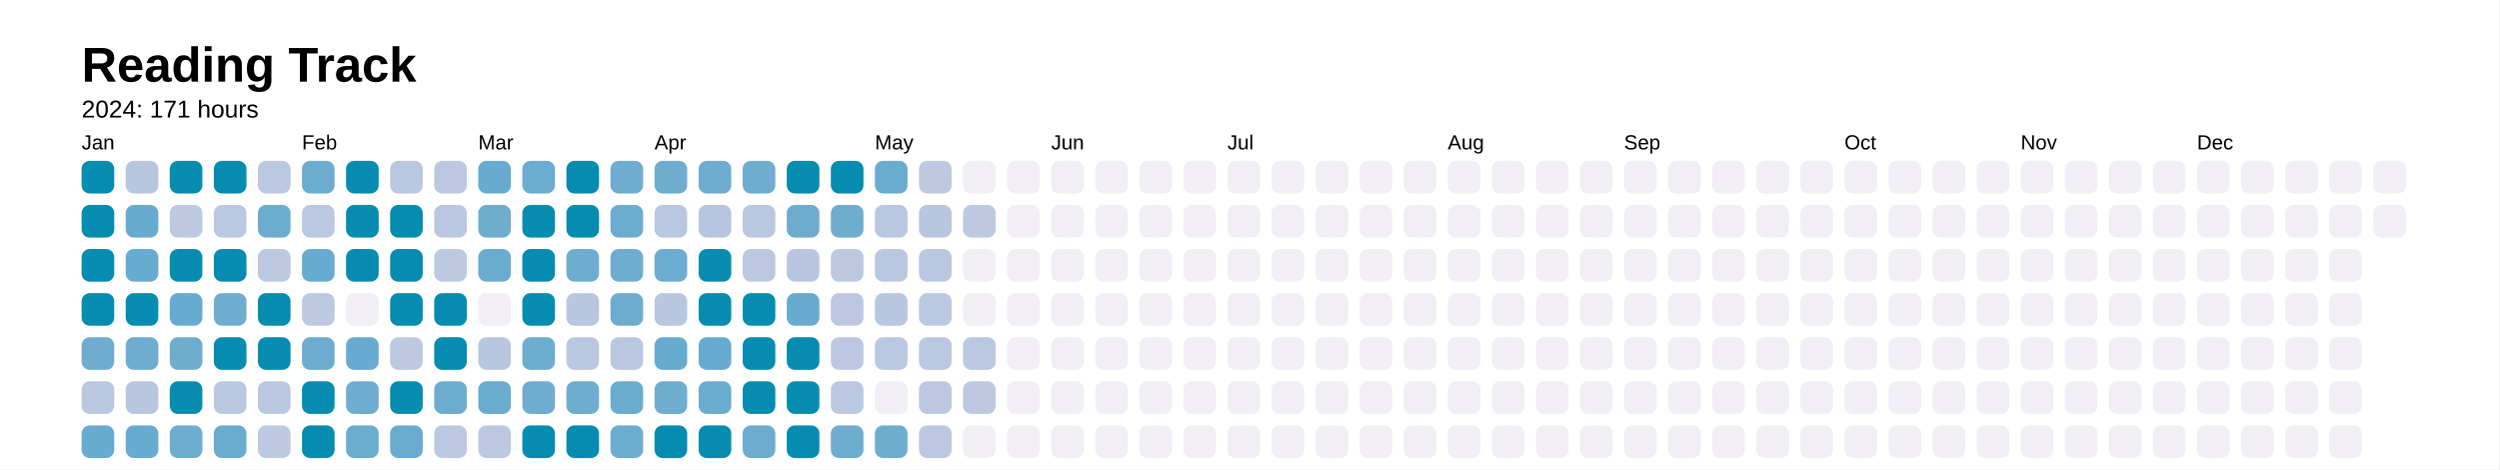
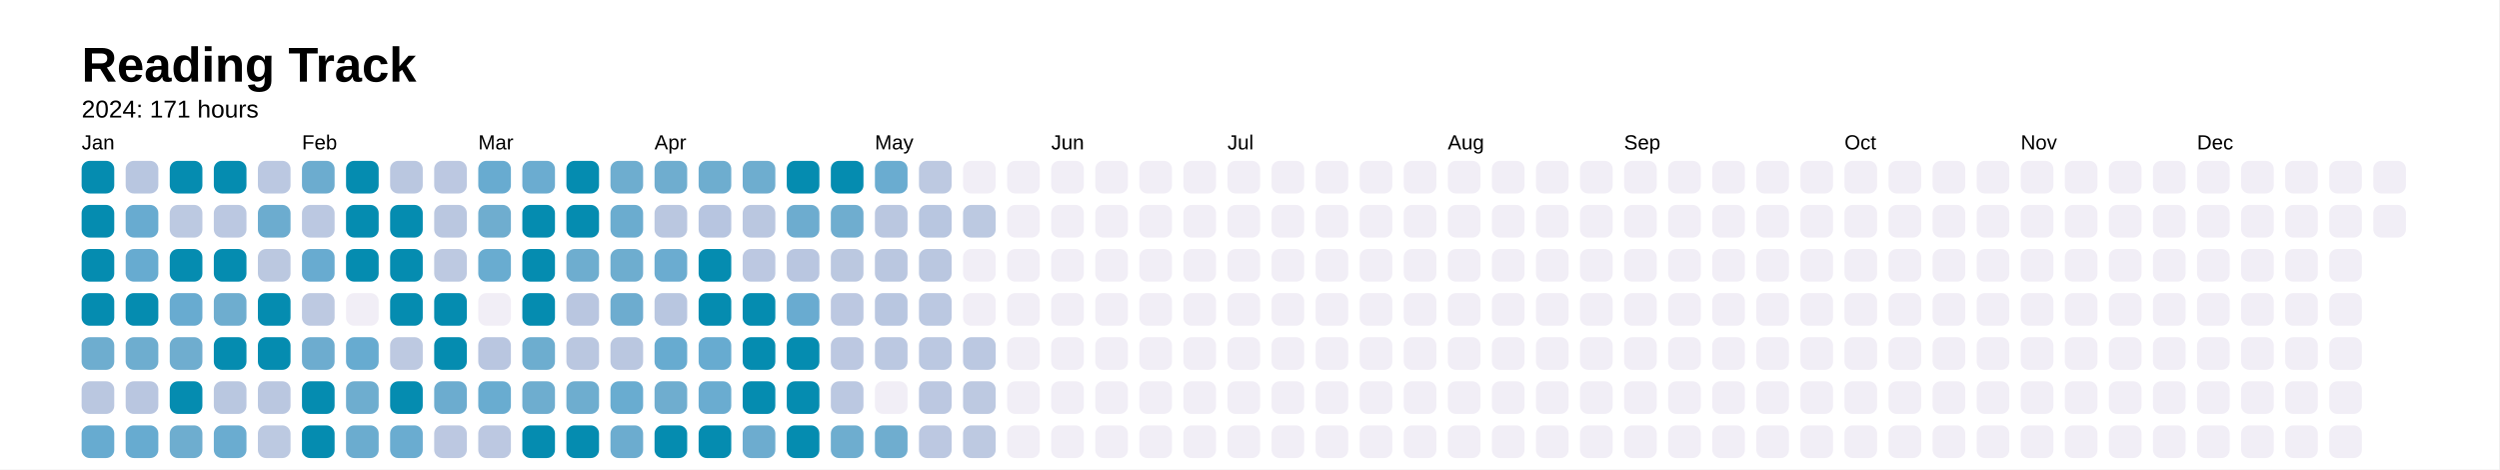
<svg xmlns="http://www.w3.org/2000/svg" baseProfile="full" height="57.5mm" version="1.1" viewBox="0,0,306.2,57.5" width="306.2mm">
  <defs />
  <rect fill="#FFFFFF" height="57.5" width="306.2" x="0" y="0" />
  <text fill="#000000" style="font-size:6px; font-family:Arial; font-weight:bold;" x="10" y="10">Reading Track</text>
  <text fill="#000000" style="font-size:3px; font-family:Arial;" x="10" y="14.4">2024: 171 hours</text>
  <text fill="#000000" style="font-size:2.5px; font-family:Arial" x="10" y="18.3">Jan</text>
  <rect fill="#058cb0" height="4" rx="1" ry="1" width="4" x="10" y="19.7" />
  <rect fill="#058cb0" height="4" rx="1" ry="1" width="4" x="10" y="25.1" />
  <rect fill="#058cb0" height="4" rx="1" ry="1" width="4" x="10" y="30.5" />
  <rect fill="#058cb0" height="4" rx="1" ry="1" width="4" x="10" y="35.9" />
  <rect fill="#6eadcf" height="4" rx="1" ry="1" width="4" x="10" y="41.3" />
  <rect fill="#bac7e0" height="4" rx="1" ry="1" width="4" x="10" y="46.7" />
  <rect fill="#67abd0" height="4" rx="1" ry="1" width="4" x="10" y="52.1" />
  <rect fill="#b8c6e0" height="4" rx="1" ry="1" width="4" x="15.4" y="19.7" />
  <rect fill="#68abd0" height="4" rx="1" ry="1" width="4" x="15.4" y="25.1" />
  <rect fill="#67abd0" height="4" rx="1" ry="1" width="4" x="15.4" y="30.5" />
  <rect fill="#058cb0" height="4" rx="1" ry="1" width="4" x="15.4" y="35.9" />
  <rect fill="#6eadcf" height="4" rx="1" ry="1" width="4" x="15.4" y="41.3" />
  <rect fill="#b9c6e0" height="4" rx="1" ry="1" width="4" x="15.4" y="46.7" />
  <rect fill="#67abd0" height="4" rx="1" ry="1" width="4" x="15.4" y="52.1" />
  <rect fill="#058cb0" height="4" rx="1" ry="1" width="4" x="20.8" y="19.7" />
  <rect fill="#bcc9e1" height="4" rx="1" ry="1" width="4" x="20.8" y="25.1" />
  <rect fill="#058cb0" height="4" rx="1" ry="1" width="4" x="20.8" y="30.5" />
  <rect fill="#68abd0" height="4" rx="1" ry="1" width="4" x="20.8" y="35.9" />
  <rect fill="#6fadcf" height="4" rx="1" ry="1" width="4" x="20.8" y="41.3" />
  <rect fill="#058cb0" height="4" rx="1" ry="1" width="4" x="20.8" y="46.7" />
  <rect fill="#6eadcf" height="4" rx="1" ry="1" width="4" x="20.8" y="52.1" />
  <rect fill="#058cb0" height="4" rx="1" ry="1" width="4" x="26.2" y="19.7" />
  <rect fill="#bbc8e1" height="4" rx="1" ry="1" width="4" x="26.2" y="25.1" />
  <rect fill="#058cb0" height="4" rx="1" ry="1" width="4" x="26.2" y="30.5" />
  <rect fill="#6eadcf" height="4" rx="1" ry="1" width="4" x="26.2" y="35.9" />
  <rect fill="#058cb0" height="4" rx="1" ry="1" width="4" x="26.2" y="41.3" />
  <rect fill="#b9c7e0" height="4" rx="1" ry="1" width="4" x="26.2" y="46.7" />
  <rect fill="#6aacd0" height="4" rx="1" ry="1" width="4" x="26.2" y="52.1" />
  <rect fill="#bbc8e1" height="4" rx="1" ry="1" width="4" x="31.6" y="19.7" />
  <rect fill="#6caccf" height="4" rx="1" ry="1" width="4" x="31.6" y="25.1" />
  <rect fill="#bbc8e0" height="4" rx="1" ry="1" width="4" x="31.6" y="30.5" />
  <rect fill="#058cb0" height="4" rx="1" ry="1" width="4" x="31.6" y="35.9" />
  <rect fill="#058cb0" height="4" rx="1" ry="1" width="4" x="31.6" y="41.3" />
  <rect fill="#bac7e0" height="4" rx="1" ry="1" width="4" x="31.6" y="46.7" />
  <rect fill="#bcc9e1" height="4" rx="1" ry="1" width="4" x="31.6" y="52.1" />
  <text fill="#000000" style="font-size:2.5px; font-family:Arial" x="37.0" y="18.3">Feb</text>
  <rect fill="#6caccf" height="4" rx="1" ry="1" width="4" x="37.0" y="19.7" />
  <rect fill="#bbc8e1" height="4" rx="1" ry="1" width="4" x="37.0" y="25.1" />
  <rect fill="#68abd0" height="4" rx="1" ry="1" width="4" x="37.0" y="30.5" />
  <rect fill="#bdc9e1" height="4" rx="1" ry="1" width="4" x="37.0" y="35.9" />
  <rect fill="#6daccf" height="4" rx="1" ry="1" width="4" x="37.0" y="41.3" />
  <rect fill="#058cb0" height="4" rx="1" ry="1" width="4" x="37.0" y="46.7" />
  <rect fill="#058cb0" height="4" rx="1" ry="1" width="4" x="37.0" y="52.1" />
  <rect fill="#058cb0" height="4" rx="1" ry="1" width="4" x="42.4" y="19.7" />
  <rect fill="#058cb0" height="4" rx="1" ry="1" width="4" x="42.4" y="25.1" />
  <rect fill="#058cb0" height="4" rx="1" ry="1" width="4" x="42.4" y="30.5" />
  <rect fill="#f1eef6" height="4" rx="1" ry="1" width="4" x="42.4" y="35.9" />
  <rect fill="#67abd0" height="4" rx="1" ry="1" width="4" x="42.4" y="41.3" />
  <rect fill="#6eadcf" height="4" rx="1" ry="1" width="4" x="42.4" y="46.7" />
  <rect fill="#6baccf" height="4" rx="1" ry="1" width="4" x="42.4" y="52.1" />
  <rect fill="#bac7e0" height="4" rx="1" ry="1" width="4" x="47.8" y="19.7" />
  <rect fill="#058cb0" height="4" rx="1" ry="1" width="4" x="47.8" y="25.1" />
  <rect fill="#058cb0" height="4" rx="1" ry="1" width="4" x="47.8" y="30.5" />
  <rect fill="#058cb0" height="4" rx="1" ry="1" width="4" x="47.8" y="35.9" />
  <rect fill="#bdc9e1" height="4" rx="1" ry="1" width="4" x="47.8" y="41.3" />
  <rect fill="#058cb0" height="4" rx="1" ry="1" width="4" x="47.8" y="46.7" />
  <rect fill="#6aacd0" height="4" rx="1" ry="1" width="4" x="47.8" y="52.1" />
  <rect fill="#bcc8e1" height="4" rx="1" ry="1" width="4" x="53.2" y="19.7" />
  <rect fill="#bac7e0" height="4" rx="1" ry="1" width="4" x="53.2" y="25.1" />
  <rect fill="#bdc9e1" height="4" rx="1" ry="1" width="4" x="53.2" y="30.5" />
  <rect fill="#058cb0" height="4" rx="1" ry="1" width="4" x="53.2" y="35.9" />
  <rect fill="#058cb0" height="4" rx="1" ry="1" width="4" x="53.2" y="41.3" />
  <rect fill="#6caccf" height="4" rx="1" ry="1" width="4" x="53.2" y="46.7" />
  <rect fill="#bcc8e1" height="4" rx="1" ry="1" width="4" x="53.2" y="52.1" />
  <text fill="#000000" style="font-size:2.5px; font-family:Arial" x="58.6" y="18.3">Mar</text>
  <rect fill="#68abd0" height="4" rx="1" ry="1" width="4" x="58.6" y="19.7" />
  <rect fill="#6fadcf" height="4" rx="1" ry="1" width="4" x="58.6" y="25.1" />
  <rect fill="#69acd0" height="4" rx="1" ry="1" width="4" x="58.6" y="30.5" />
  <rect fill="#f1eef6" height="4" rx="1" ry="1" width="4" x="58.6" y="35.9" />
  <rect fill="#b9c6e0" height="4" rx="1" ry="1" width="4" x="58.6" y="41.3" />
  <rect fill="#69acd0" height="4" rx="1" ry="1" width="4" x="58.6" y="46.7" />
  <rect fill="#bcc8e1" height="4" rx="1" ry="1" width="4" x="58.6" y="52.1" />
  <rect fill="#6bacd0" height="4" rx="1" ry="1" width="4" x="64" y="19.7" />
  <rect fill="#058cb0" height="4" rx="1" ry="1" width="4" x="64" y="25.1" />
  <rect fill="#058cb0" height="4" rx="1" ry="1" width="4" x="64" y="30.5" />
  <rect fill="#058cb0" height="4" rx="1" ry="1" width="4" x="64" y="35.9" />
  <rect fill="#6dadcf" height="4" rx="1" ry="1" width="4" x="64" y="41.3" />
  <rect fill="#6eadcf" height="4" rx="1" ry="1" width="4" x="64" y="46.7" />
  <rect fill="#058cb0" height="4" rx="1" ry="1" width="4" x="64" y="52.1" />
  <rect fill="#058cb0" height="4" rx="1" ry="1" width="4" x="69.4" y="19.7" />
  <rect fill="#058cb0" height="4" rx="1" ry="1" width="4" x="69.4" y="25.1" />
  <rect fill="#6eadcf" height="4" rx="1" ry="1" width="4" x="69.4" y="30.5" />
  <rect fill="#b9c6e0" height="4" rx="1" ry="1" width="4" x="69.4" y="35.9" />
  <rect fill="#bac7e0" height="4" rx="1" ry="1" width="4" x="69.4" y="41.3" />
  <rect fill="#6eadcf" height="4" rx="1" ry="1" width="4" x="69.4" y="46.7" />
  <rect fill="#058cb0" height="4" rx="1" ry="1" width="4" x="69.4" y="52.1" />
  <rect fill="#6eadcf" height="4" rx="1" ry="1" width="4" x="74.8" y="19.7" />
  <rect fill="#6baccf" height="4" rx="1" ry="1" width="4" x="74.8" y="25.1" />
  <rect fill="#6eadcf" height="4" rx="1" ry="1" width="4" x="74.8" y="30.5" />
  <rect fill="#6daccf" height="4" rx="1" ry="1" width="4" x="74.8" y="35.9" />
  <rect fill="#bac7e0" height="4" rx="1" ry="1" width="4" x="74.8" y="41.3" />
  <rect fill="#69acd0" height="4" rx="1" ry="1" width="4" x="74.8" y="46.7" />
  <rect fill="#6caccf" height="4" rx="1" ry="1" width="4" x="74.8" y="52.1" />
  <text fill="#000000" style="font-size:2.5px; font-family:Arial" x="80.2" y="18.3">Apr</text>
  <rect fill="#6fadcf" height="4" rx="1" ry="1" width="4" x="80.2" y="19.7" />
  <rect fill="#bac7e0" height="4" rx="1" ry="1" width="4" x="80.2" y="25.1" />
  <rect fill="#6bacd0" height="4" rx="1" ry="1" width="4" x="80.2" y="30.5" />
  <rect fill="#b8c6e0" height="4" rx="1" ry="1" width="4" x="80.2" y="35.9" />
  <rect fill="#67abd0" height="4" rx="1" ry="1" width="4" x="80.2" y="41.3" />
  <rect fill="#6fadcf" height="4" rx="1" ry="1" width="4" x="80.2" y="46.7" />
  <rect fill="#058cb0" height="4" rx="1" ry="1" width="4" x="80.2" y="52.1" />
  <rect fill="#6eadcf" height="4" rx="1" ry="1" width="4" x="85.6" y="19.7" />
  <rect fill="#b7c5e0" height="4" rx="1" ry="1" width="4" x="85.6" y="25.1" />
  <rect fill="#058cb0" height="4" rx="1" ry="1" width="4" x="85.6" y="30.5" />
  <rect fill="#058cb0" height="4" rx="1" ry="1" width="4" x="85.6" y="35.9" />
  <rect fill="#67abd0" height="4" rx="1" ry="1" width="4" x="85.6" y="41.3" />
  <rect fill="#6aacd0" height="4" rx="1" ry="1" width="4" x="85.6" y="46.7" />
  <rect fill="#058cb0" height="4" rx="1" ry="1" width="4" x="85.6" y="52.1" />
  <rect fill="#6eadcf" height="4" rx="1" ry="1" width="4" x="91" y="19.7" />
  <rect fill="#bac7e0" height="4" rx="1" ry="1" width="4" x="91" y="25.1" />
  <rect fill="#bcc8e1" height="4" rx="1" ry="1" width="4" x="91" y="30.5" />
  <rect fill="#058cb0" height="4" rx="1" ry="1" width="4" x="91" y="35.9" />
  <rect fill="#058cb0" height="4" rx="1" ry="1" width="4" x="91" y="41.3" />
  <rect fill="#058cb0" height="4" rx="1" ry="1" width="4" x="91" y="46.7" />
  <rect fill="#6daccf" height="4" rx="1" ry="1" width="4" x="91" y="52.1" />
  <rect fill="#058cb0" height="4" rx="1" ry="1" width="4" x="96.4" y="19.7" />
  <rect fill="#6daccf" height="4" rx="1" ry="1" width="4" x="96.4" y="25.1" />
  <rect fill="#b9c6e0" height="4" rx="1" ry="1" width="4" x="96.4" y="30.5" />
  <rect fill="#69abd0" height="4" rx="1" ry="1" width="4" x="96.4" y="35.9" />
  <rect fill="#058cb0" height="4" rx="1" ry="1" width="4" x="96.4" y="41.3" />
  <rect fill="#058cb0" height="4" rx="1" ry="1" width="4" x="96.4" y="46.7" />
  <rect fill="#058cb0" height="4" rx="1" ry="1" width="4" x="96.4" y="52.1" />
  <rect fill="#058cb0" height="4" rx="1" ry="1" width="4" x="101.8" y="19.7" />
  <rect fill="#6fadcf" height="4" rx="1" ry="1" width="4" x="101.8" y="25.1" />
  <rect fill="#bbc8e0" height="4" rx="1" ry="1" width="4" x="101.8" y="30.5" />
  <rect fill="#bcc8e1" height="4" rx="1" ry="1" width="4" x="101.8" y="35.9" />
  <rect fill="#bcc8e1" height="4" rx="1" ry="1" width="4" x="101.8" y="41.3" />
  <rect fill="#bbc8e1" height="4" rx="1" ry="1" width="4" x="101.8" y="46.7" />
  <rect fill="#6eadcf" height="4" rx="1" ry="1" width="4" x="101.8" y="52.1" />
  <text fill="#000000" style="font-size:2.5px; font-family:Arial" x="107.2" y="18.3">May</text>
  <rect fill="#6aacd0" height="4" rx="1" ry="1" width="4" x="107.2" y="19.7" />
  <rect fill="#bac7e0" height="4" rx="1" ry="1" width="4" x="107.2" y="25.1" />
  <rect fill="#bac7e0" height="4" rx="1" ry="1" width="4" x="107.2" y="30.5" />
  <rect fill="#b8c6e0" height="4" rx="1" ry="1" width="4" x="107.2" y="35.9" />
  <rect fill="#bbc8e1" height="4" rx="1" ry="1" width="4" x="107.2" y="41.3" />
  <rect fill="#f1eef6" height="4" rx="1" ry="1" width="4" x="107.2" y="46.7" />
  <rect fill="#6fadcf" height="4" rx="1" ry="1" width="4" x="107.2" y="52.1" />
  <rect fill="#bdc9e1" height="4" rx="1" ry="1" width="4" x="112.6" y="19.7" />
  <rect fill="#b8c6e0" height="4" rx="1" ry="1" width="4" x="112.6" y="25.1" />
  <rect fill="#bac7e0" height="4" rx="1" ry="1" width="4" x="112.6" y="30.5" />
  <rect fill="#bbc8e1" height="4" rx="1" ry="1" width="4" x="112.6" y="35.9" />
  <rect fill="#bbc8e1" height="4" rx="1" ry="1" width="4" x="112.6" y="41.3" />
  <rect fill="#bcc8e1" height="4" rx="1" ry="1" width="4" x="112.6" y="46.7" />
  <rect fill="#bcc8e1" height="4" rx="1" ry="1" width="4" x="112.6" y="52.1" />
  <rect fill="#f1eef6" height="4" rx="1" ry="1" width="4" x="118" y="19.7" />
  <rect fill="#bcc9e1" height="4" rx="1" ry="1" width="4" x="118" y="25.1" />
  <rect fill="#f1eef6" height="4" rx="1" ry="1" width="4" x="118" y="30.5" />
  <rect fill="#f1eef6" height="4" rx="1" ry="1" width="4" x="118" y="35.9" />
  <rect fill="#bbc8e1" height="4" rx="1" ry="1" width="4" x="118" y="41.3" />
  <rect fill="#bdc9e1" height="4" rx="1" ry="1" width="4" x="118" y="46.7" />
-   <rect fill="#f1eef6" height="4" rx="1" ry="1" width="4" x="118" y="52.1" />
+   <rect fill="#bdc9e1" height="4" rx="1" ry="1" width="4" x="118" y="52.1" />
  <rect fill="#f1eef6" height="4" rx="1" ry="1" width="4" x="123.4" y="19.7" />
  <rect fill="#f1eef6" height="4" rx="1" ry="1" width="4" x="123.4" y="25.1" />
  <rect fill="#f1eef6" height="4" rx="1" ry="1" width="4" x="123.4" y="30.5" />
  <rect fill="#f1eef6" height="4" rx="1" ry="1" width="4" x="123.4" y="35.9" />
  <rect fill="#f1eef6" height="4" rx="1" ry="1" width="4" x="123.4" y="41.3" />
  <rect fill="#f1eef6" height="4" rx="1" ry="1" width="4" x="123.4" y="46.7" />
  <rect fill="#f1eef6" height="4" rx="1" ry="1" width="4" x="123.4" y="52.1" />
  <text fill="#000000" style="font-size:2.5px; font-family:Arial" x="128.8" y="18.3">Jun</text>
  <rect fill="#f1eef6" height="4" rx="1" ry="1" width="4" x="128.8" y="19.7" />
  <rect fill="#f1eef6" height="4" rx="1" ry="1" width="4" x="128.8" y="25.1" />
  <rect fill="#f1eef6" height="4" rx="1" ry="1" width="4" x="128.8" y="30.5" />
  <rect fill="#f1eef6" height="4" rx="1" ry="1" width="4" x="128.8" y="35.9" />
  <rect fill="#f1eef6" height="4" rx="1" ry="1" width="4" x="128.8" y="41.3" />
  <rect fill="#f1eef6" height="4" rx="1" ry="1" width="4" x="128.8" y="46.7" />
  <rect fill="#f1eef6" height="4" rx="1" ry="1" width="4" x="128.8" y="52.1" />
  <rect fill="#f1eef6" height="4" rx="1" ry="1" width="4" x="134.2" y="19.7" />
  <rect fill="#f1eef6" height="4" rx="1" ry="1" width="4" x="134.2" y="25.1" />
  <rect fill="#f1eef6" height="4" rx="1" ry="1" width="4" x="134.2" y="30.5" />
  <rect fill="#f1eef6" height="4" rx="1" ry="1" width="4" x="134.2" y="35.9" />
  <rect fill="#f1eef6" height="4" rx="1" ry="1" width="4" x="134.2" y="41.3" />
  <rect fill="#f1eef6" height="4" rx="1" ry="1" width="4" x="134.2" y="46.7" />
  <rect fill="#f1eef6" height="4" rx="1" ry="1" width="4" x="134.2" y="52.1" />
  <rect fill="#f1eef6" height="4" rx="1" ry="1" width="4" x="139.6" y="19.7" />
  <rect fill="#f1eef6" height="4" rx="1" ry="1" width="4" x="139.6" y="25.1" />
  <rect fill="#f1eef6" height="4" rx="1" ry="1" width="4" x="139.6" y="30.5" />
  <rect fill="#f1eef6" height="4" rx="1" ry="1" width="4" x="139.6" y="35.9" />
  <rect fill="#f1eef6" height="4" rx="1" ry="1" width="4" x="139.6" y="41.3" />
  <rect fill="#f1eef6" height="4" rx="1" ry="1" width="4" x="139.6" y="46.7" />
  <rect fill="#f1eef6" height="4" rx="1" ry="1" width="4" x="139.6" y="52.1" />
  <rect fill="#f1eef6" height="4" rx="1" ry="1" width="4" x="145" y="19.7" />
  <rect fill="#f1eef6" height="4" rx="1" ry="1" width="4" x="145" y="25.1" />
  <rect fill="#f1eef6" height="4" rx="1" ry="1" width="4" x="145" y="30.5" />
  <rect fill="#f1eef6" height="4" rx="1" ry="1" width="4" x="145" y="35.9" />
  <rect fill="#f1eef6" height="4" rx="1" ry="1" width="4" x="145" y="41.3" />
  <rect fill="#f1eef6" height="4" rx="1" ry="1" width="4" x="145" y="46.7" />
  <rect fill="#f1eef6" height="4" rx="1" ry="1" width="4" x="145" y="52.1" />
  <text fill="#000000" style="font-size:2.5px; font-family:Arial" x="150.4" y="18.3">Jul</text>
  <rect fill="#f1eef6" height="4" rx="1" ry="1" width="4" x="150.4" y="19.7" />
  <rect fill="#f1eef6" height="4" rx="1" ry="1" width="4" x="150.4" y="25.1" />
  <rect fill="#f1eef6" height="4" rx="1" ry="1" width="4" x="150.4" y="30.5" />
  <rect fill="#f1eef6" height="4" rx="1" ry="1" width="4" x="150.4" y="35.9" />
  <rect fill="#f1eef6" height="4" rx="1" ry="1" width="4" x="150.4" y="41.3" />
  <rect fill="#f1eef6" height="4" rx="1" ry="1" width="4" x="150.4" y="46.7" />
  <rect fill="#f1eef6" height="4" rx="1" ry="1" width="4" x="150.4" y="52.1" />
  <rect fill="#f1eef6" height="4" rx="1" ry="1" width="4" x="155.8" y="19.7" />
  <rect fill="#f1eef6" height="4" rx="1" ry="1" width="4" x="155.8" y="25.1" />
  <rect fill="#f1eef6" height="4" rx="1" ry="1" width="4" x="155.8" y="30.5" />
  <rect fill="#f1eef6" height="4" rx="1" ry="1" width="4" x="155.8" y="35.9" />
  <rect fill="#f1eef6" height="4" rx="1" ry="1" width="4" x="155.8" y="41.3" />
  <rect fill="#f1eef6" height="4" rx="1" ry="1" width="4" x="155.8" y="46.7" />
  <rect fill="#f1eef6" height="4" rx="1" ry="1" width="4" x="155.8" y="52.1" />
  <rect fill="#f1eef6" height="4" rx="1" ry="1" width="4" x="161.2" y="19.7" />
  <rect fill="#f1eef6" height="4" rx="1" ry="1" width="4" x="161.2" y="25.1" />
  <rect fill="#f1eef6" height="4" rx="1" ry="1" width="4" x="161.2" y="30.5" />
  <rect fill="#f1eef6" height="4" rx="1" ry="1" width="4" x="161.2" y="35.9" />
  <rect fill="#f1eef6" height="4" rx="1" ry="1" width="4" x="161.2" y="41.3" />
  <rect fill="#f1eef6" height="4" rx="1" ry="1" width="4" x="161.2" y="46.7" />
  <rect fill="#f1eef6" height="4" rx="1" ry="1" width="4" x="161.2" y="52.1" />
  <rect fill="#f1eef6" height="4" rx="1" ry="1" width="4" x="166.6" y="19.7" />
  <rect fill="#f1eef6" height="4" rx="1" ry="1" width="4" x="166.6" y="25.1" />
  <rect fill="#f1eef6" height="4" rx="1" ry="1" width="4" x="166.6" y="30.5" />
  <rect fill="#f1eef6" height="4" rx="1" ry="1" width="4" x="166.6" y="35.9" />
  <rect fill="#f1eef6" height="4" rx="1" ry="1" width="4" x="166.6" y="41.3" />
  <rect fill="#f1eef6" height="4" rx="1" ry="1" width="4" x="166.6" y="46.7" />
  <rect fill="#f1eef6" height="4" rx="1" ry="1" width="4" x="166.6" y="52.1" />
  <rect fill="#f1eef6" height="4" rx="1" ry="1" width="4" x="172" y="19.7" />
  <rect fill="#f1eef6" height="4" rx="1" ry="1" width="4" x="172" y="25.1" />
  <rect fill="#f1eef6" height="4" rx="1" ry="1" width="4" x="172" y="30.5" />
  <rect fill="#f1eef6" height="4" rx="1" ry="1" width="4" x="172" y="35.9" />
  <rect fill="#f1eef6" height="4" rx="1" ry="1" width="4" x="172" y="41.3" />
  <rect fill="#f1eef6" height="4" rx="1" ry="1" width="4" x="172" y="46.7" />
  <rect fill="#f1eef6" height="4" rx="1" ry="1" width="4" x="172" y="52.1" />
  <text fill="#000000" style="font-size:2.5px; font-family:Arial" x="177.4" y="18.3">Aug</text>
  <rect fill="#f1eef6" height="4" rx="1" ry="1" width="4" x="177.4" y="19.7" />
  <rect fill="#f1eef6" height="4" rx="1" ry="1" width="4" x="177.4" y="25.1" />
  <rect fill="#f1eef6" height="4" rx="1" ry="1" width="4" x="177.4" y="30.5" />
  <rect fill="#f1eef6" height="4" rx="1" ry="1" width="4" x="177.4" y="35.9" />
  <rect fill="#f1eef6" height="4" rx="1" ry="1" width="4" x="177.4" y="41.3" />
  <rect fill="#f1eef6" height="4" rx="1" ry="1" width="4" x="177.4" y="46.7" />
  <rect fill="#f1eef6" height="4" rx="1" ry="1" width="4" x="177.4" y="52.1" />
  <rect fill="#f1eef6" height="4" rx="1" ry="1" width="4" x="182.8" y="19.7" />
  <rect fill="#f1eef6" height="4" rx="1" ry="1" width="4" x="182.8" y="25.1" />
  <rect fill="#f1eef6" height="4" rx="1" ry="1" width="4" x="182.8" y="30.5" />
  <rect fill="#f1eef6" height="4" rx="1" ry="1" width="4" x="182.8" y="35.9" />
  <rect fill="#f1eef6" height="4" rx="1" ry="1" width="4" x="182.8" y="41.3" />
  <rect fill="#f1eef6" height="4" rx="1" ry="1" width="4" x="182.8" y="46.7" />
  <rect fill="#f1eef6" height="4" rx="1" ry="1" width="4" x="182.8" y="52.1" />
  <rect fill="#f1eef6" height="4" rx="1" ry="1" width="4" x="188.2" y="19.7" />
  <rect fill="#f1eef6" height="4" rx="1" ry="1" width="4" x="188.2" y="25.1" />
  <rect fill="#f1eef6" height="4" rx="1" ry="1" width="4" x="188.2" y="30.5" />
  <rect fill="#f1eef6" height="4" rx="1" ry="1" width="4" x="188.2" y="35.9" />
  <rect fill="#f1eef6" height="4" rx="1" ry="1" width="4" x="188.2" y="41.3" />
  <rect fill="#f1eef6" height="4" rx="1" ry="1" width="4" x="188.2" y="46.7" />
  <rect fill="#f1eef6" height="4" rx="1" ry="1" width="4" x="188.2" y="52.1" />
  <rect fill="#f1eef6" height="4" rx="1" ry="1" width="4" x="193.6" y="19.7" />
  <rect fill="#f1eef6" height="4" rx="1" ry="1" width="4" x="193.6" y="25.1" />
  <rect fill="#f1eef6" height="4" rx="1" ry="1" width="4" x="193.6" y="30.5" />
  <rect fill="#f1eef6" height="4" rx="1" ry="1" width="4" x="193.6" y="35.9" />
  <rect fill="#f1eef6" height="4" rx="1" ry="1" width="4" x="193.6" y="41.3" />
  <rect fill="#f1eef6" height="4" rx="1" ry="1" width="4" x="193.6" y="46.7" />
  <rect fill="#f1eef6" height="4" rx="1" ry="1" width="4" x="193.6" y="52.1" />
  <text fill="#000000" style="font-size:2.5px; font-family:Arial" x="199" y="18.3">Sep</text>
  <rect fill="#f1eef6" height="4" rx="1" ry="1" width="4" x="199" y="19.7" />
  <rect fill="#f1eef6" height="4" rx="1" ry="1" width="4" x="199" y="25.1" />
  <rect fill="#f1eef6" height="4" rx="1" ry="1" width="4" x="199" y="30.5" />
  <rect fill="#f1eef6" height="4" rx="1" ry="1" width="4" x="199" y="35.9" />
  <rect fill="#f1eef6" height="4" rx="1" ry="1" width="4" x="199" y="41.3" />
  <rect fill="#f1eef6" height="4" rx="1" ry="1" width="4" x="199" y="46.7" />
  <rect fill="#f1eef6" height="4" rx="1" ry="1" width="4" x="199" y="52.1" />
  <rect fill="#f1eef6" height="4" rx="1" ry="1" width="4" x="204.4" y="19.7" />
  <rect fill="#f1eef6" height="4" rx="1" ry="1" width="4" x="204.4" y="25.1" />
  <rect fill="#f1eef6" height="4" rx="1" ry="1" width="4" x="204.4" y="30.5" />
  <rect fill="#f1eef6" height="4" rx="1" ry="1" width="4" x="204.4" y="35.9" />
  <rect fill="#f1eef6" height="4" rx="1" ry="1" width="4" x="204.4" y="41.3" />
  <rect fill="#f1eef6" height="4" rx="1" ry="1" width="4" x="204.4" y="46.7" />
  <rect fill="#f1eef6" height="4" rx="1" ry="1" width="4" x="204.4" y="52.1" />
  <rect fill="#f1eef6" height="4" rx="1" ry="1" width="4" x="209.8" y="19.7" />
  <rect fill="#f1eef6" height="4" rx="1" ry="1" width="4" x="209.8" y="25.1" />
  <rect fill="#f1eef6" height="4" rx="1" ry="1" width="4" x="209.8" y="30.5" />
  <rect fill="#f1eef6" height="4" rx="1" ry="1" width="4" x="209.8" y="35.9" />
  <rect fill="#f1eef6" height="4" rx="1" ry="1" width="4" x="209.8" y="41.3" />
  <rect fill="#f1eef6" height="4" rx="1" ry="1" width="4" x="209.8" y="46.7" />
  <rect fill="#f1eef6" height="4" rx="1" ry="1" width="4" x="209.8" y="52.1" />
  <rect fill="#f1eef6" height="4" rx="1" ry="1" width="4" x="215.2" y="19.7" />
  <rect fill="#f1eef6" height="4" rx="1" ry="1" width="4" x="215.2" y="25.1" />
  <rect fill="#f1eef6" height="4" rx="1" ry="1" width="4" x="215.2" y="30.5" />
  <rect fill="#f1eef6" height="4" rx="1" ry="1" width="4" x="215.2" y="35.9" />
  <rect fill="#f1eef6" height="4" rx="1" ry="1" width="4" x="215.2" y="41.3" />
  <rect fill="#f1eef6" height="4" rx="1" ry="1" width="4" x="215.2" y="46.7" />
  <rect fill="#f1eef6" height="4" rx="1" ry="1" width="4" x="215.2" y="52.1" />
  <rect fill="#f1eef6" height="4" rx="1" ry="1" width="4" x="220.6" y="19.7" />
  <rect fill="#f1eef6" height="4" rx="1" ry="1" width="4" x="220.6" y="25.1" />
  <rect fill="#f1eef6" height="4" rx="1" ry="1" width="4" x="220.6" y="30.5" />
  <rect fill="#f1eef6" height="4" rx="1" ry="1" width="4" x="220.6" y="35.9" />
  <rect fill="#f1eef6" height="4" rx="1" ry="1" width="4" x="220.6" y="41.3" />
  <rect fill="#f1eef6" height="4" rx="1" ry="1" width="4" x="220.6" y="46.7" />
  <rect fill="#f1eef6" height="4" rx="1" ry="1" width="4" x="220.6" y="52.1" />
  <text fill="#000000" style="font-size:2.5px; font-family:Arial" x="226" y="18.3">Oct</text>
  <rect fill="#f1eef6" height="4" rx="1" ry="1" width="4" x="226" y="19.7" />
  <rect fill="#f1eef6" height="4" rx="1" ry="1" width="4" x="226" y="25.1" />
  <rect fill="#f1eef6" height="4" rx="1" ry="1" width="4" x="226" y="30.5" />
  <rect fill="#f1eef6" height="4" rx="1" ry="1" width="4" x="226" y="35.9" />
  <rect fill="#f1eef6" height="4" rx="1" ry="1" width="4" x="226" y="41.3" />
  <rect fill="#f1eef6" height="4" rx="1" ry="1" width="4" x="226" y="46.7" />
  <rect fill="#f1eef6" height="4" rx="1" ry="1" width="4" x="226" y="52.1" />
  <rect fill="#f1eef6" height="4" rx="1" ry="1" width="4" x="231.4" y="19.7" />
  <rect fill="#f1eef6" height="4" rx="1" ry="1" width="4" x="231.4" y="25.1" />
  <rect fill="#f1eef6" height="4" rx="1" ry="1" width="4" x="231.4" y="30.5" />
  <rect fill="#f1eef6" height="4" rx="1" ry="1" width="4" x="231.4" y="35.9" />
  <rect fill="#f1eef6" height="4" rx="1" ry="1" width="4" x="231.4" y="41.3" />
  <rect fill="#f1eef6" height="4" rx="1" ry="1" width="4" x="231.4" y="46.7" />
  <rect fill="#f1eef6" height="4" rx="1" ry="1" width="4" x="231.4" y="52.1" />
  <rect fill="#f1eef6" height="4" rx="1" ry="1" width="4" x="236.8" y="19.7" />
  <rect fill="#f1eef6" height="4" rx="1" ry="1" width="4" x="236.8" y="25.1" />
  <rect fill="#f1eef6" height="4" rx="1" ry="1" width="4" x="236.8" y="30.5" />
  <rect fill="#f1eef6" height="4" rx="1" ry="1" width="4" x="236.8" y="35.9" />
  <rect fill="#f1eef6" height="4" rx="1" ry="1" width="4" x="236.8" y="41.3" />
  <rect fill="#f1eef6" height="4" rx="1" ry="1" width="4" x="236.8" y="46.7" />
  <rect fill="#f1eef6" height="4" rx="1" ry="1" width="4" x="236.8" y="52.1" />
  <rect fill="#f1eef6" height="4" rx="1" ry="1" width="4" x="242.2" y="19.7" />
  <rect fill="#f1eef6" height="4" rx="1" ry="1" width="4" x="242.2" y="25.1" />
  <rect fill="#f1eef6" height="4" rx="1" ry="1" width="4" x="242.2" y="30.5" />
  <rect fill="#f1eef6" height="4" rx="1" ry="1" width="4" x="242.2" y="35.9" />
  <rect fill="#f1eef6" height="4" rx="1" ry="1" width="4" x="242.2" y="41.3" />
  <rect fill="#f1eef6" height="4" rx="1" ry="1" width="4" x="242.2" y="46.7" />
  <rect fill="#f1eef6" height="4" rx="1" ry="1" width="4" x="242.2" y="52.1" />
  <text fill="#000000" style="font-size:2.5px; font-family:Arial" x="247.6" y="18.3">Nov</text>
  <rect fill="#f1eef6" height="4" rx="1" ry="1" width="4" x="247.6" y="19.7" />
  <rect fill="#f1eef6" height="4" rx="1" ry="1" width="4" x="247.6" y="25.1" />
  <rect fill="#f1eef6" height="4" rx="1" ry="1" width="4" x="247.6" y="30.5" />
  <rect fill="#f1eef6" height="4" rx="1" ry="1" width="4" x="247.6" y="35.9" />
  <rect fill="#f1eef6" height="4" rx="1" ry="1" width="4" x="247.6" y="41.3" />
  <rect fill="#f1eef6" height="4" rx="1" ry="1" width="4" x="247.6" y="46.7" />
  <rect fill="#f1eef6" height="4" rx="1" ry="1" width="4" x="247.6" y="52.1" />
  <rect fill="#f1eef6" height="4" rx="1" ry="1" width="4" x="253" y="19.7" />
  <rect fill="#f1eef6" height="4" rx="1" ry="1" width="4" x="253" y="25.1" />
  <rect fill="#f1eef6" height="4" rx="1" ry="1" width="4" x="253" y="30.5" />
  <rect fill="#f1eef6" height="4" rx="1" ry="1" width="4" x="253" y="35.9" />
  <rect fill="#f1eef6" height="4" rx="1" ry="1" width="4" x="253" y="41.3" />
  <rect fill="#f1eef6" height="4" rx="1" ry="1" width="4" x="253" y="46.7" />
  <rect fill="#f1eef6" height="4" rx="1" ry="1" width="4" x="253" y="52.1" />
  <rect fill="#f1eef6" height="4" rx="1" ry="1" width="4" x="258.4" y="19.7" />
  <rect fill="#f1eef6" height="4" rx="1" ry="1" width="4" x="258.4" y="25.1" />
  <rect fill="#f1eef6" height="4" rx="1" ry="1" width="4" x="258.4" y="30.5" />
  <rect fill="#f1eef6" height="4" rx="1" ry="1" width="4" x="258.4" y="35.9" />
  <rect fill="#f1eef6" height="4" rx="1" ry="1" width="4" x="258.4" y="41.3" />
  <rect fill="#f1eef6" height="4" rx="1" ry="1" width="4" x="258.4" y="46.7" />
  <rect fill="#f1eef6" height="4" rx="1" ry="1" width="4" x="258.4" y="52.1" />
  <rect fill="#f1eef6" height="4" rx="1" ry="1" width="4" x="263.8" y="19.7" />
  <rect fill="#f1eef6" height="4" rx="1" ry="1" width="4" x="263.8" y="25.1" />
  <rect fill="#f1eef6" height="4" rx="1" ry="1" width="4" x="263.8" y="30.5" />
  <rect fill="#f1eef6" height="4" rx="1" ry="1" width="4" x="263.8" y="35.9" />
  <rect fill="#f1eef6" height="4" rx="1" ry="1" width="4" x="263.8" y="41.3" />
  <rect fill="#f1eef6" height="4" rx="1" ry="1" width="4" x="263.8" y="46.7" />
  <rect fill="#f1eef6" height="4" rx="1" ry="1" width="4" x="263.8" y="52.1" />
  <text fill="#000000" style="font-size:2.5px; font-family:Arial" x="269.2" y="18.3">Dec</text>
  <rect fill="#f1eef6" height="4" rx="1" ry="1" width="4" x="269.2" y="19.7" />
  <rect fill="#f1eef6" height="4" rx="1" ry="1" width="4" x="269.2" y="25.1" />
  <rect fill="#f1eef6" height="4" rx="1" ry="1" width="4" x="269.2" y="30.5" />
  <rect fill="#f1eef6" height="4" rx="1" ry="1" width="4" x="269.2" y="35.9" />
  <rect fill="#f1eef6" height="4" rx="1" ry="1" width="4" x="269.2" y="41.3" />
  <rect fill="#f1eef6" height="4" rx="1" ry="1" width="4" x="269.2" y="46.7" />
  <rect fill="#f1eef6" height="4" rx="1" ry="1" width="4" x="269.2" y="52.1" />
  <rect fill="#f1eef6" height="4" rx="1" ry="1" width="4" x="274.6" y="19.7" />
  <rect fill="#f1eef6" height="4" rx="1" ry="1" width="4" x="274.6" y="25.1" />
  <rect fill="#f1eef6" height="4" rx="1" ry="1" width="4" x="274.6" y="30.5" />
  <rect fill="#f1eef6" height="4" rx="1" ry="1" width="4" x="274.6" y="35.9" />
  <rect fill="#f1eef6" height="4" rx="1" ry="1" width="4" x="274.6" y="41.3" />
  <rect fill="#f1eef6" height="4" rx="1" ry="1" width="4" x="274.6" y="46.7" />
  <rect fill="#f1eef6" height="4" rx="1" ry="1" width="4" x="274.6" y="52.1" />
  <rect fill="#f1eef6" height="4" rx="1" ry="1" width="4" x="280" y="19.7" />
  <rect fill="#f1eef6" height="4" rx="1" ry="1" width="4" x="280" y="25.1" />
  <rect fill="#f1eef6" height="4" rx="1" ry="1" width="4" x="280" y="30.5" />
  <rect fill="#f1eef6" height="4" rx="1" ry="1" width="4" x="280" y="35.9" />
  <rect fill="#f1eef6" height="4" rx="1" ry="1" width="4" x="280" y="41.3" />
  <rect fill="#f1eef6" height="4" rx="1" ry="1" width="4" x="280" y="46.7" />
  <rect fill="#f1eef6" height="4" rx="1" ry="1" width="4" x="280" y="52.1" />
  <rect fill="#f1eef6" height="4" rx="1" ry="1" width="4" x="285.4" y="19.7" />
  <rect fill="#f1eef6" height="4" rx="1" ry="1" width="4" x="285.4" y="25.1" />
  <rect fill="#f1eef6" height="4" rx="1" ry="1" width="4" x="285.4" y="30.5" />
  <rect fill="#f1eef6" height="4" rx="1" ry="1" width="4" x="285.4" y="35.9" />
  <rect fill="#f1eef6" height="4" rx="1" ry="1" width="4" x="285.4" y="41.3" />
  <rect fill="#f1eef6" height="4" rx="1" ry="1" width="4" x="285.4" y="46.7" />
  <rect fill="#f1eef6" height="4" rx="1" ry="1" width="4" x="285.4" y="52.1" />
  <rect fill="#f1eef6" height="4" rx="1" ry="1" width="4" x="290.8" y="19.7" />
  <rect fill="#f1eef6" height="4" rx="1" ry="1" width="4" x="290.8" y="25.1" />
</svg>
